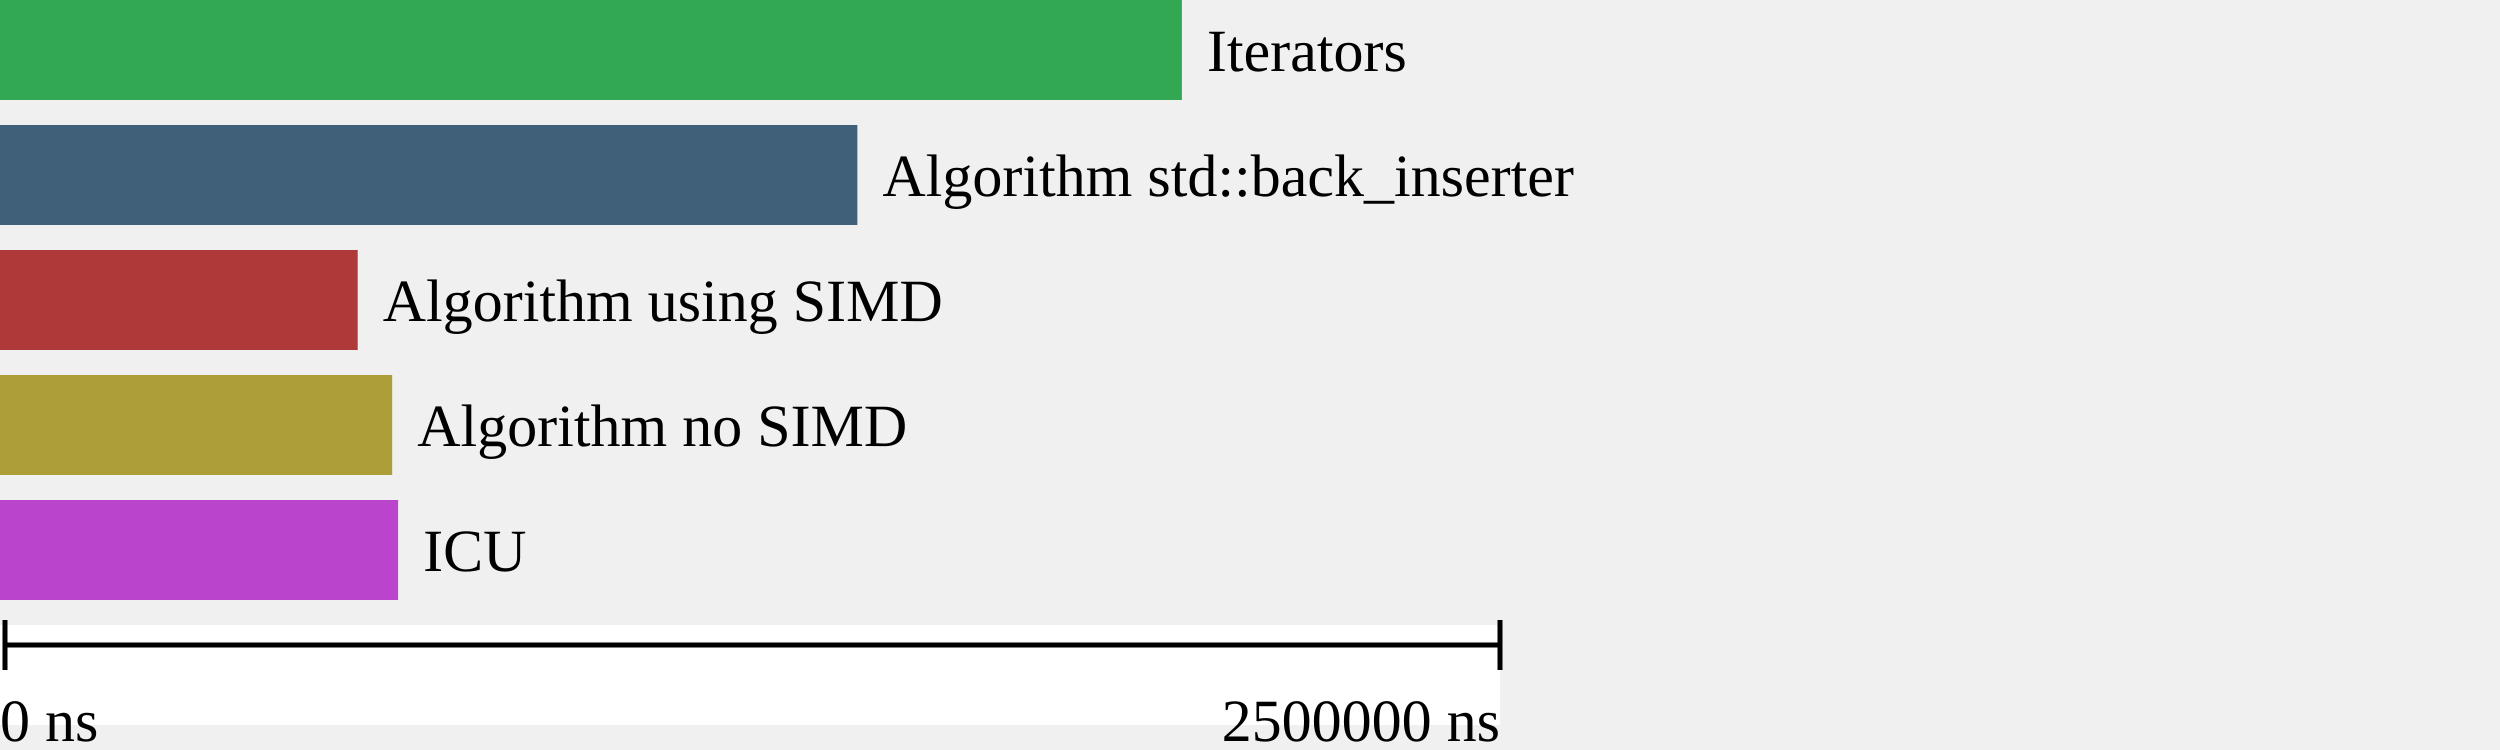
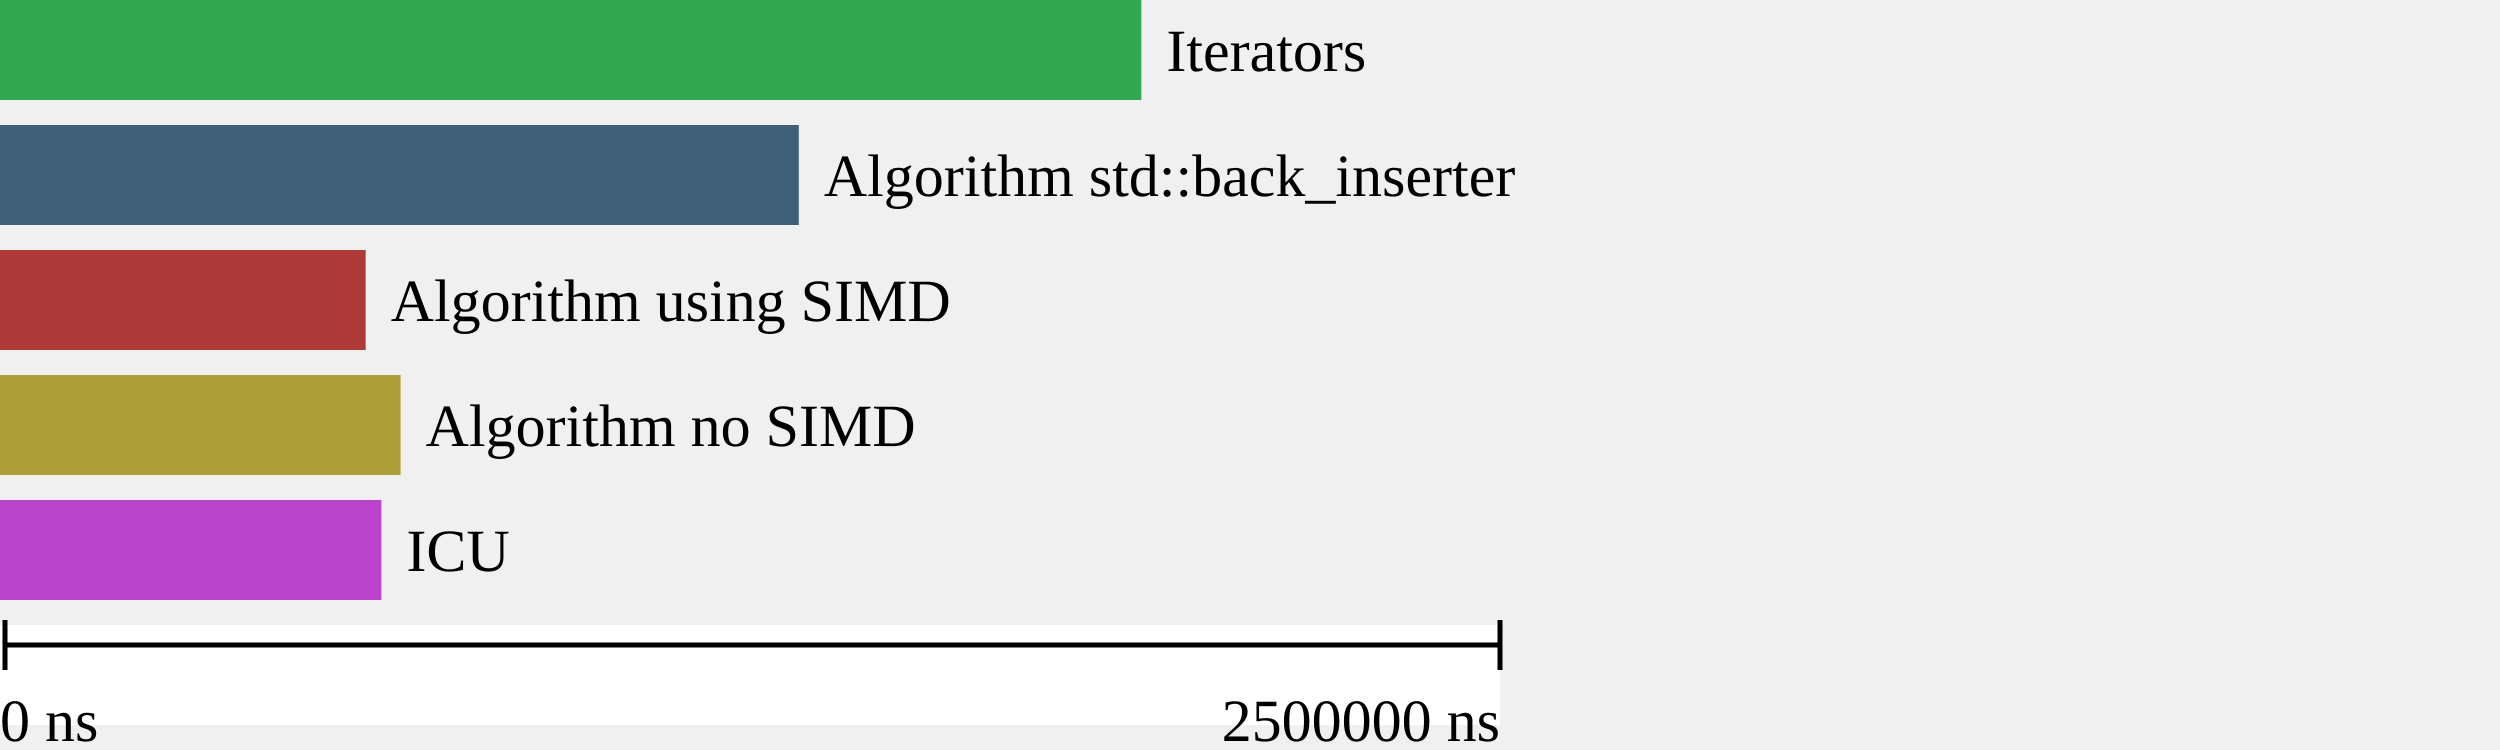
<svg xmlns="http://www.w3.org/2000/svg" version="1.1" width="500" height="150">
-   <rect width="236.378" height="20" y="0" fill="#32a852" />
-   <text x="241.378" y="10.0" dy=".35em" fill="black">Iterators</text>
-   <rect width="171.471" height="20" y="25" fill="#3f6078" />
-   <text x="176.471" y="35.0" dy=".35em" fill="black">Algorithm std::back_inserter</text>
-   <rect width="71.54" height="20" y="50" fill="#ad3939" />
-   <text x="76.54" y="60.0" dy=".35em" fill="black">Algorithm using SIMD</text>
-   <rect width="78.437" height="20" y="75" fill="#ad9e39" />
-   <text x="83.437" y="85.0" dy=".35em" fill="black">Algorithm no SIMD</text>
-   <rect width="79.62" height="20" y="100" fill="#ba45cc" />
-   <text x="84.62" y="110.0" dy=".35em" fill="black">ICU</text>
+   <rect width="228.269" height="20" y="0" fill="#32a852" />
+   <text x="233.269" y="10.0" dy=".35em" fill="black">Iterators</text>
+   <rect width="159.757" height="20" y="25" fill="#3f6078" />
+   <text x="164.757" y="35.0" dy=".35em" fill="black">Algorithm std::back_inserter</text>
+   <rect width="73.133" height="20" y="50" fill="#ad3939" />
+   <text x="78.133" y="60.0" dy=".35em" fill="black">Algorithm using SIMD</text>
+   <rect width="80.116" height="20" y="75" fill="#ad9e39" />
+   <text x="85.116" y="85.0" dy=".35em" fill="black">Algorithm no SIMD</text>
+   <rect width="76.278" height="20" y="100" fill="#ba45cc" />
+   <text x="81.278" y="110.0" dy=".35em" fill="black">ICU</text>
  <rect width="300" height="20" y="125" fill="white" />
  <line x1="1" y1="129" x2="300" y2="129" stroke="black" fill="black" />
  <line x1="1" y1="124" x2="1" y2="134" stroke="black" fill="black" />
  <line x1="300" y1="124" x2="300" y2="134" stroke="black" fill="black" />
  <text x="0" y="144.0" dy=".35em" fill="black">0 ns</text>
  <text x="300" y="144.0" dy=".35em" text-anchor="end" fill="black">2500000 ns</text>
</svg>
